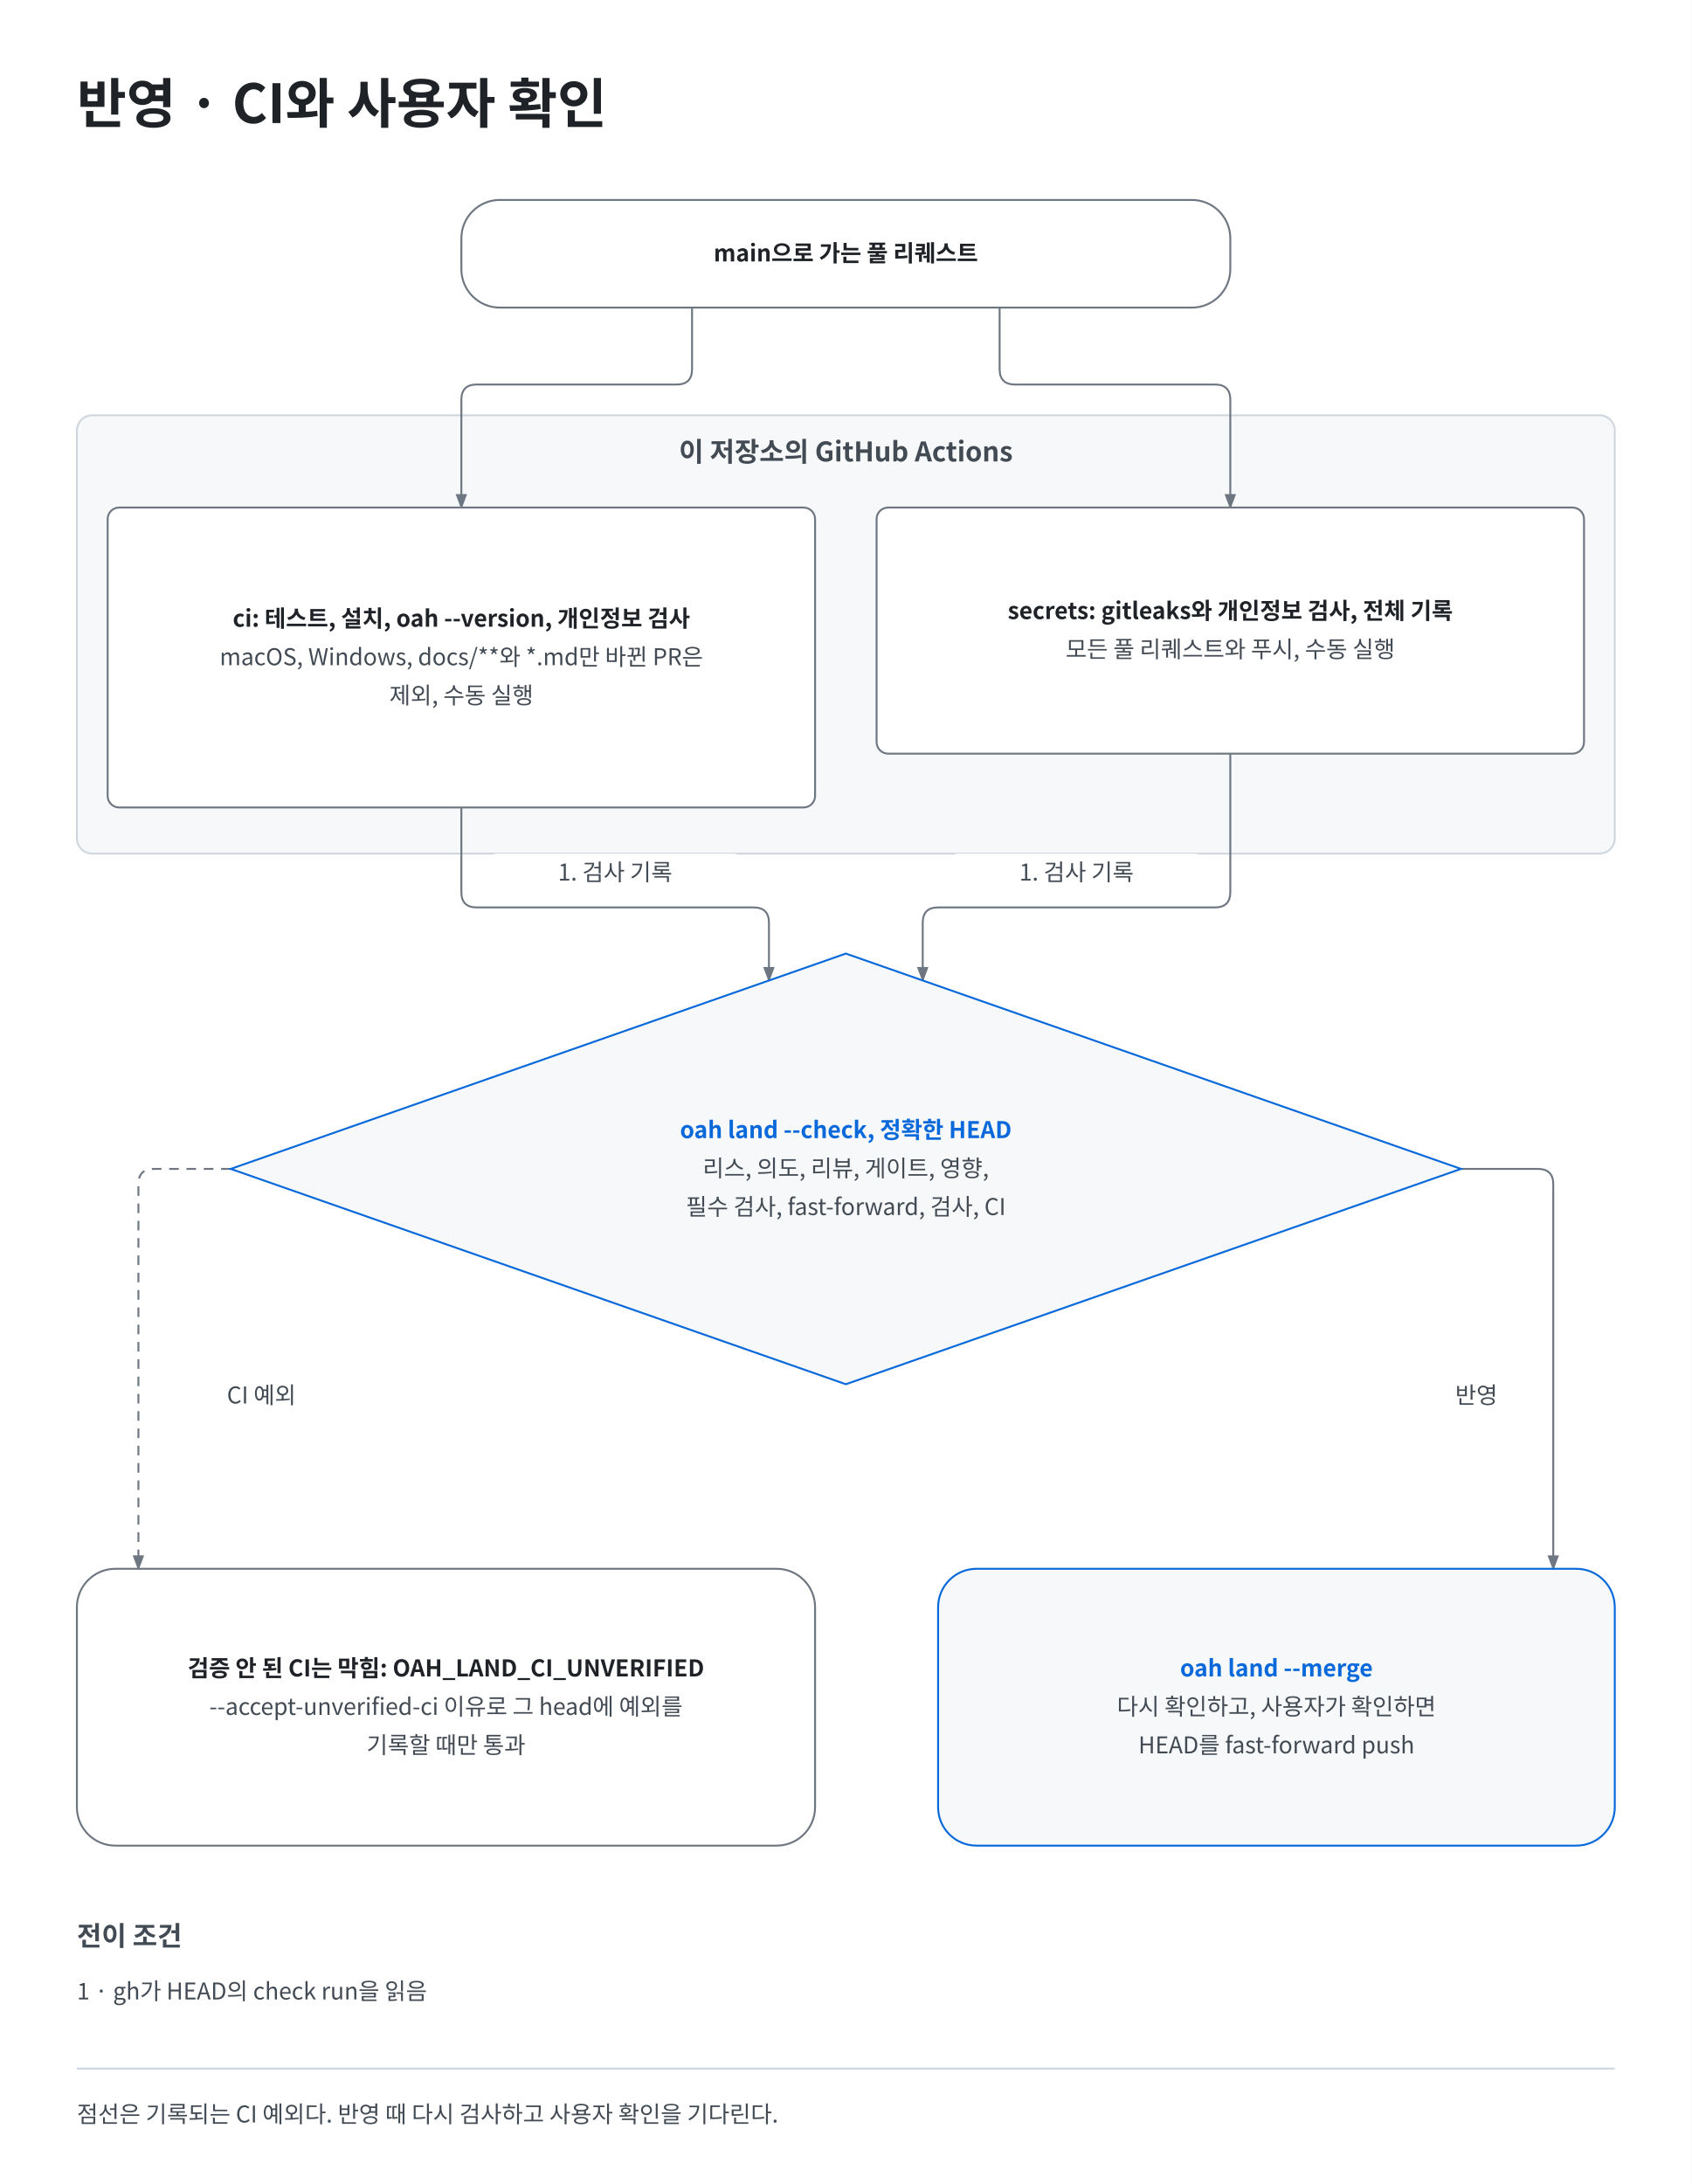
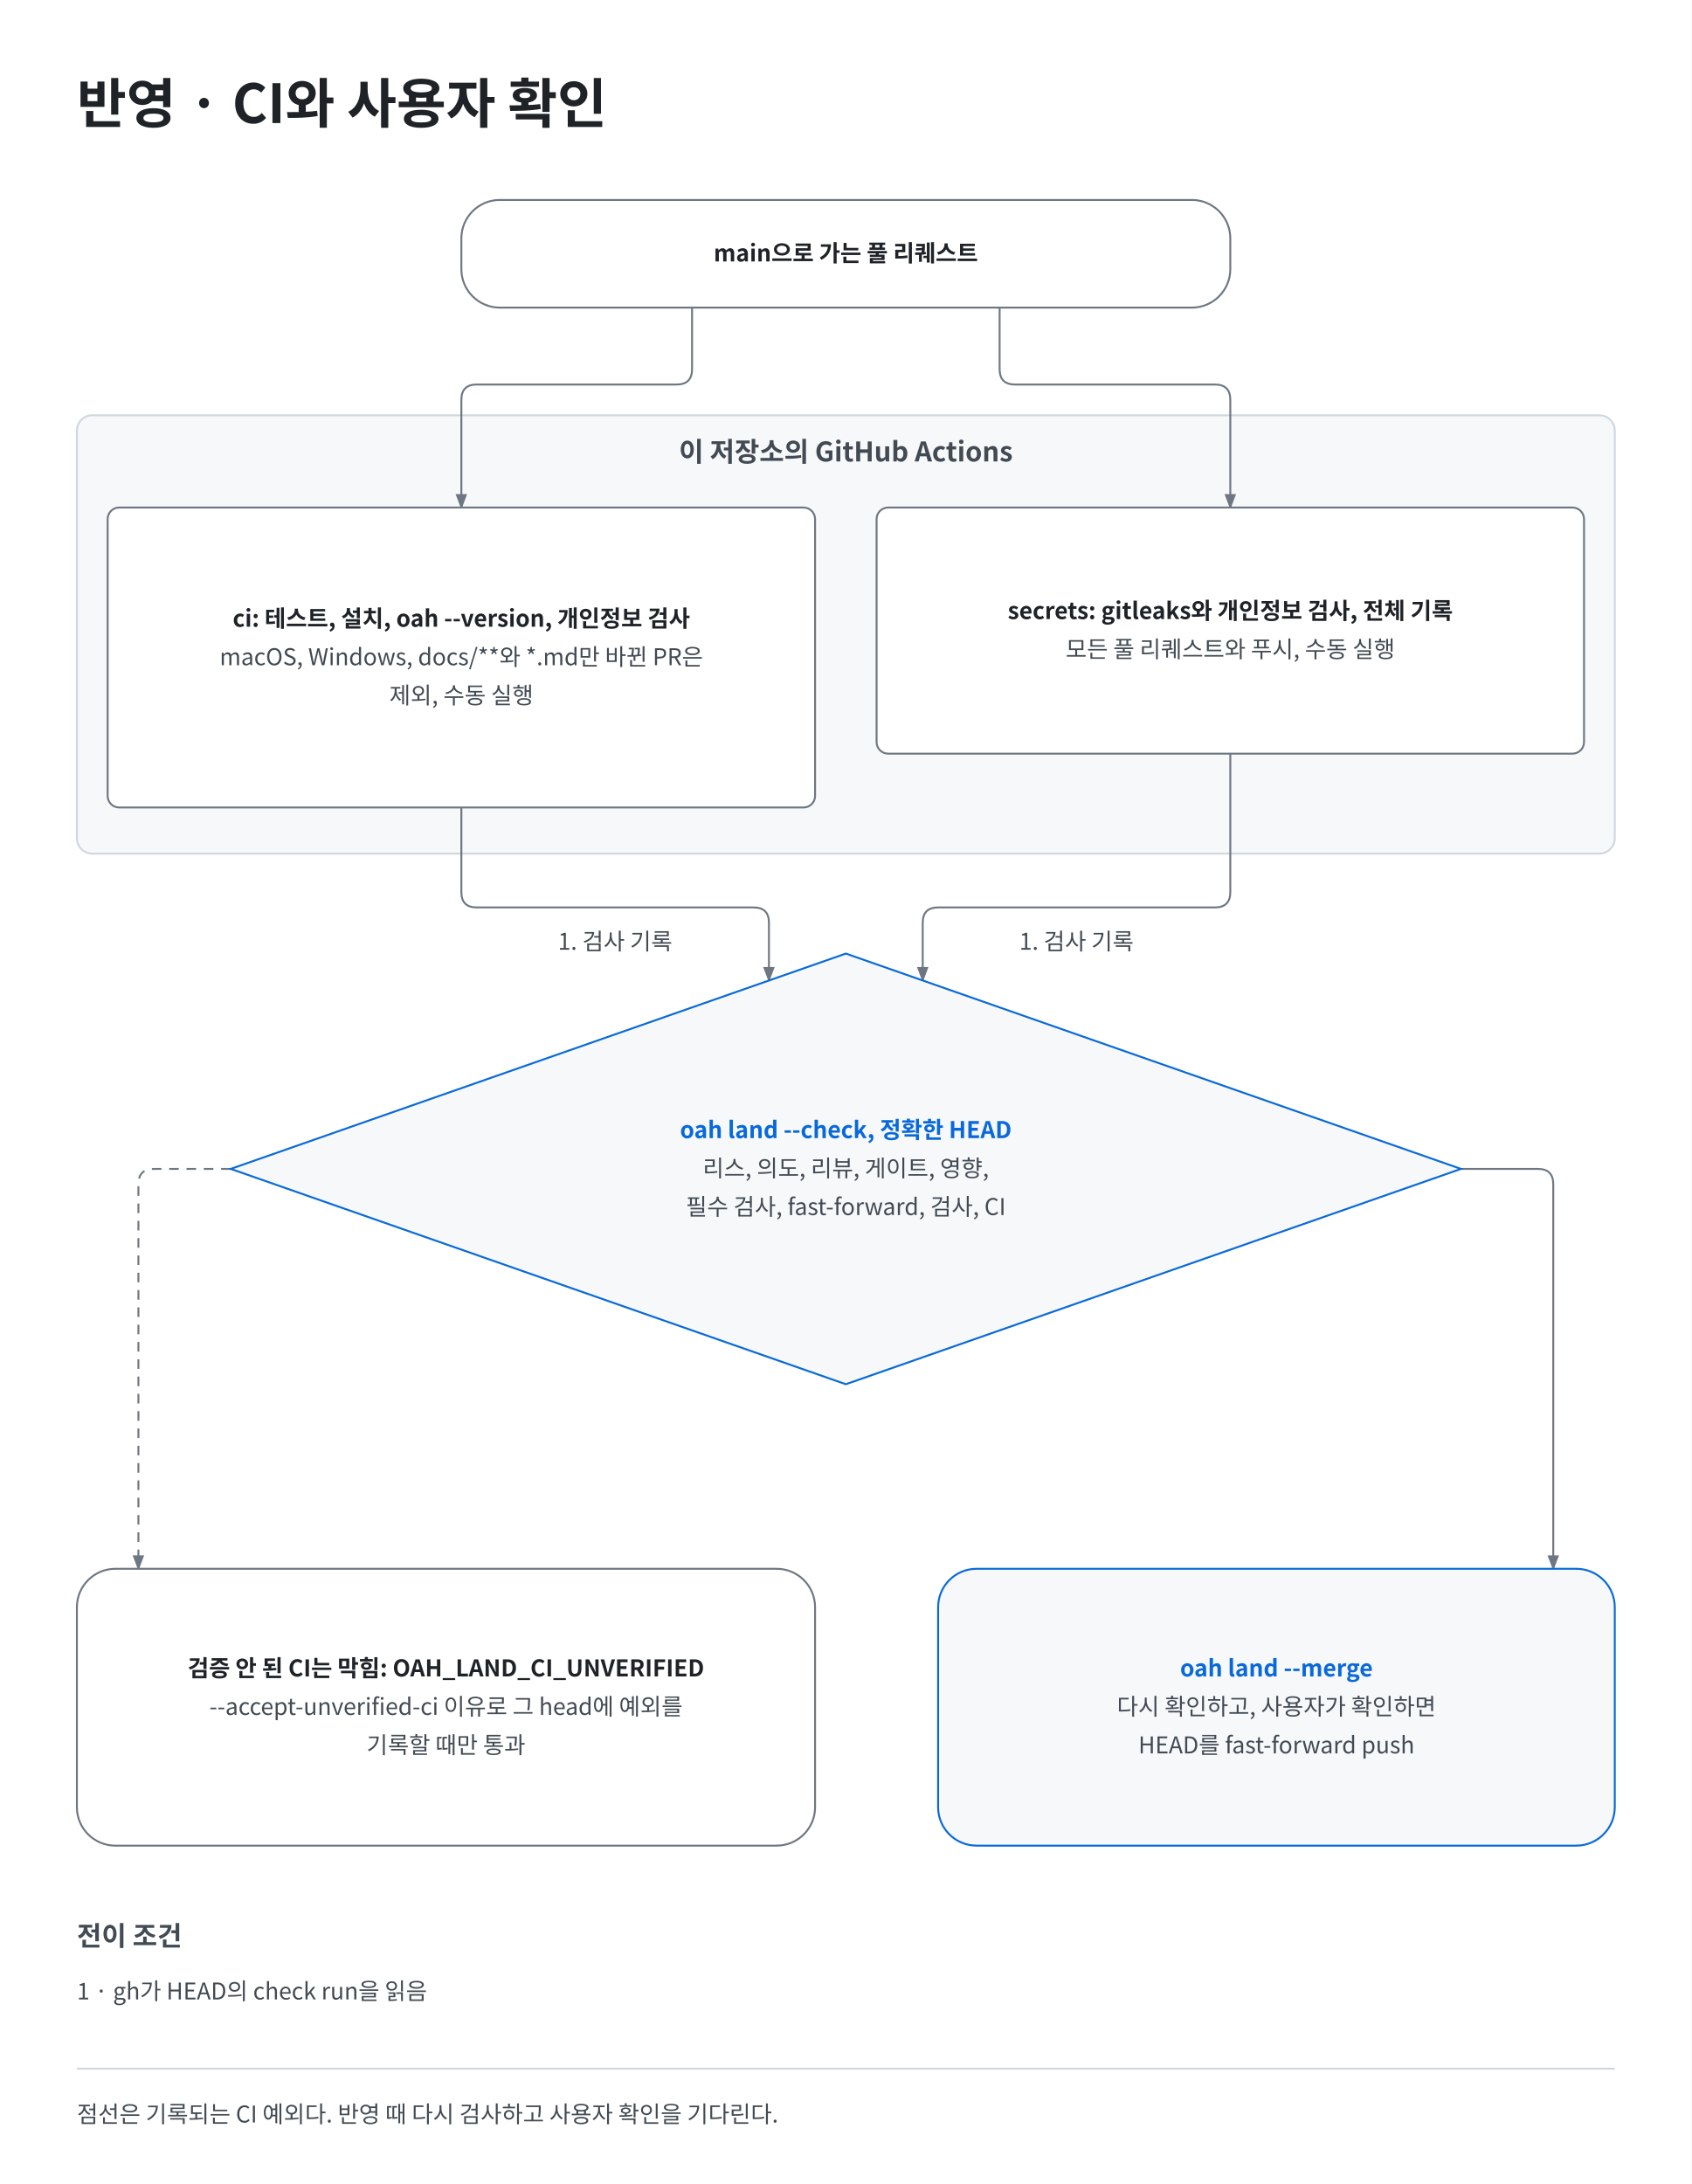
<svg xmlns="http://www.w3.org/2000/svg" viewBox="0 0 880 1136" role="img" aria-labelledby="concepts-landing-checks-ko-light-title concepts-landing-checks-ko-light-desc" data-source-diagram="5" id="concepts-landing-checks-ko-light-root">
  <defs>
    <style>#concepts-landing-checks-ko-light-root { font-family: "Apple SD Gothic Neo", "Malgun Gothic", "Noto Sans KR", "Noto Sans CJK KR", system-ui, -apple-system, "Segoe UI", sans-serif; color: #1f2328; }
      #concepts-landing-checks-ko-light-root .diagram-container { width: 100%; overflow-x: auto; }
      #concepts-landing-checks-ko-light-root .title { font-size: 28px; font-weight: 600; }
      #concepts-landing-checks-ko-light-root .group { font-size: 14px; font-weight: 600; }
      #concepts-landing-checks-ko-light-root .node { font-size: 12px; font-weight: 600; }
      #concepts-landing-checks-ko-light-root .label { font-size: 12px; font-weight: 400; }
      #concepts-landing-checks-ko-light-root .arrow-label { font-family: "Apple SD Gothic Neo", "Malgun Gothic", "Noto Sans KR", "Noto Sans CJK KR", system-ui, -apple-system, "Segoe UI", sans-serif; font-size: 12px; font-weight: 500; }
      @media print {
#concepts-landing-checks-ko-light-root .diagram-container { overflow-x: visible; }
}</style>
    <marker id="concepts-landing-checks-ko-light-arrow" markerWidth="8" markerHeight="6" refX="7" refY="3" orient="auto">
      <polygon points="0 0, 8 3, 0 6" fill="#6e7781" />
    </marker>
    <marker id="concepts-landing-checks-ko-light-arrow-accent" markerWidth="8" markerHeight="6" refX="7" refY="3" orient="auto">
      <polygon points="0 0, 8 3, 0 6" fill="#1a7f37" />
    </marker>
    <marker id="concepts-landing-checks-ko-light-arrow-link" markerWidth="8" markerHeight="6" refX="7" refY="3" orient="auto">
      <polygon points="0 0, 8 3, 0 6" fill="#0969da" />
    </marker>
  </defs>
  <rect x="0" y="0" width="880" height="1136" rx="0" fill="#ffffff" />
  <text x="40" y="64" class="title" text-anchor="start" fill="#1f2328">반영 · CI와 사용자 확인</text>
  <g data-container-id="actions">
    <rect x="40" y="216" width="800" height="228" rx="8" fill="#f6f8fa" stroke="#d0d7de" stroke-width="1" />
    <text x="440.0" y="240" class="group" text-anchor="middle" fill="#424a53">이 저장소의 GitHub Actions</text>
  </g>
  <path d="M 360,160 L 360,192 Q 360,200 352,200 L 248,200 Q 240,200 240,208 L 240,264" data-edge-id="e6" data-from="pr" data-to="tests" data-label="" fill="none" stroke="#6e7781" stroke-width="1" marker-end="url(#concepts-landing-checks-ko-light-arrow)" />
  <path d="M 520,160 L 520,192 Q 520,200 528,200 L 632,200 Q 640,200 640,208 L 640,264" data-edge-id="e7" data-from="pr" data-to="secrets" data-label="" fill="none" stroke="#6e7781" stroke-width="1" marker-end="url(#concepts-landing-checks-ko-light-arrow)" />
  <path d="M 240,420 L 240,464 Q 240,472 248,472 L 392,472 Q 400,472 400,480 L 400,510" data-edge-id="e8" data-from="tests" data-to="land" data-label="gh가 HEAD의 check run을 읽음" fill="none" stroke="#6e7781" stroke-width="1" marker-end="url(#concepts-landing-checks-ko-light-arrow)" />
  <path d="M 640,392 L 640,464 Q 640,472 632,472 L 488,472 Q 480,472 480,480 L 480,510" data-edge-id="e9" data-from="secrets" data-to="land" data-label="gh가 HEAD의 check run을 읽음" fill="none" stroke="#6e7781" stroke-width="1" marker-end="url(#concepts-landing-checks-ko-light-arrow)" />
  <path d="M 120,608 L 80,608 Q 72,608 72,616 L 72,816" data-edge-id="e10" data-from="land" data-to="exc" data-label="" fill="none" stroke="#6e7781" stroke-width="1" stroke-dasharray="5,4" marker-end="url(#concepts-landing-checks-ko-light-arrow)" />
  <path d="M 760,608 L 800,608 Q 808,608 808,616 L 808,816" data-edge-id="e11" data-from="land" data-to="landed" data-label="" fill="none" stroke="#6e7781" stroke-width="1" marker-end="url(#concepts-landing-checks-ko-light-arrow)" />
-   <rect x="256" y="444" width="128" height="20" rx="2" fill="#ffffff" />
-   <text x="320.0" y="458" class="arrow-label" text-anchor="middle" fill="#424a53">1. 검사 기록</text>
-   <rect x="496" y="444" width="128" height="20" rx="2" fill="#ffffff" />
-   <text x="560.0" y="458" class="arrow-label" text-anchor="middle" fill="#424a53">1. 검사 기록</text>
-   <rect x="80" y="716" width="112" height="20" rx="2" fill="#ffffff" />
-   <text x="136.0" y="730" class="arrow-label" text-anchor="middle" fill="#424a53">CI 예외</text>
-   <rect x="736" y="716" width="64" height="20" rx="2" fill="#ffffff" />
-   <text x="768.0" y="730" class="arrow-label" text-anchor="middle" fill="#424a53">반영</text>
+   <rect x="256" y="480" width="128" height="20" rx="2" fill="#ffffff" />
+   <text x="320.0" y="494" class="arrow-label" text-anchor="middle" fill="#424a53">1. 검사 기록</text>
+   <rect x="496" y="480" width="128" height="20" rx="2" fill="#ffffff" />
+   <text x="560.0" y="494" class="arrow-label" text-anchor="middle" fill="#424a53">1. 검사 기록</text>
  <g data-node-id="pr" data-source-label="main으로 가는 풀 리퀘스트">
    <rect x="240" y="104" width="400" height="56" rx="20" fill="#ffffff" stroke="#6e7781" stroke-width="1" />
    <text x="440.0" y="136.0" class="node" text-anchor="middle" fill="#1f2328">main으로 가는 풀 리퀘스트</text>
  </g>
  <g data-node-id="tests" data-parent="actions" data-source-label="ci: 테스트, 설치, oah --version, 개인정보 검사 macOS, Windows, docs/**와 *.md만 바뀐 PR은 제외, 수동 실행">
    <rect x="56" y="264" width="368" height="156" rx="6" fill="#ffffff" stroke="#6e7781" stroke-width="1" />
    <text x="240.0" y="326.0" class="node" text-anchor="middle" fill="#1f2328">ci: 테스트, 설치, oah --version, 개인정보 검사</text>
    <text x="240.0" y="346.0" class="label" text-anchor="middle" fill="#424a53">macOS, Windows, docs/**와 *.md만 바뀐 PR은</text>
    <text x="240.0" y="366.0" class="label" text-anchor="middle" fill="#424a53">제외, 수동 실행</text>
  </g>
  <g data-node-id="secrets" data-parent="actions" data-source-label="secrets: gitleaks와 개인정보 검사, 전체 기록 모든 풀 리퀘스트와 푸시, 수동 실행">
    <rect x="456" y="264" width="368" height="128" rx="6" fill="#ffffff" stroke="#6e7781" stroke-width="1" />
    <text x="640.0" y="322.0" class="node" text-anchor="middle" fill="#1f2328">secrets: gitleaks와 개인정보 검사, 전체 기록</text>
    <text x="640.0" y="342.0" class="label" text-anchor="middle" fill="#424a53">모든 풀 리퀘스트와 푸시, 수동 실행</text>
  </g>
  <g data-node-id="land" data-source-label="oah land --check, 정확한 HEAD 리스, 의도, 리뷰, 게이트, 영향, 필수 검사, fast-forward, 검사, CI">
    <polygon points="440.0,496 760,608.0 440.0,720 120,608.0" fill="#f6f8fa" stroke="#0969da" stroke-width="1" />
    <text x="440.0" y="592.0" class="node" text-anchor="middle" fill="#0969da">oah land --check, 정확한 HEAD</text>
    <text x="440.0" y="612.0" class="label" text-anchor="middle" fill="#424a53">리스, 의도, 리뷰, 게이트, 영향,</text>
    <text x="440.0" y="632.0" class="label" text-anchor="middle" fill="#424a53">필수 검사, fast-forward, 검사, CI</text>
  </g>
  <g data-node-id="exc" data-source-label="검증 안 된 CI는 막힘: OAH_LAND_CI_UNVERIFIED --accept-unverified-ci 이유로 그 head에 예외를 기록할 때만 통과">
    <rect x="40" y="816" width="384" height="144" rx="20" fill="#ffffff" stroke="#6e7781" stroke-width="1" />
    <text x="232.0" y="872.0" class="node" text-anchor="middle" fill="#1f2328">검증 안 된 CI는 막힘: OAH_LAND_CI_UNVERIFIED</text>
    <text x="232.0" y="892.0" class="label" text-anchor="middle" fill="#424a53">--accept-unverified-ci 이유로 그 head에 예외를</text>
    <text x="232.0" y="912.0" class="label" text-anchor="middle" fill="#424a53">기록할 때만 통과</text>
  </g>
  <g data-node-id="landed" data-source-label="oah land --merge 다시 확인하고, 사용자가 확인하면 HEAD를 fast-forward push">
    <rect x="488" y="816" width="352" height="144" rx="20" fill="#f6f8fa" stroke="#0969da" stroke-width="1" />
    <text x="664.0" y="872.0" class="node" text-anchor="middle" fill="#0969da">oah land --merge</text>
    <text x="664.0" y="892.0" class="label" text-anchor="middle" fill="#424a53">다시 확인하고, 사용자가 확인하면</text>
    <text x="664.0" y="912.0" class="label" text-anchor="middle" fill="#424a53">HEAD를 fast-forward push</text>
  </g>
  <text x="40" y="1012" class="group" text-anchor="start" fill="#424a53">전이 조건</text>
  <text x="40" y="1040" class="label" text-anchor="start" fill="#424a53">1 · gh가 HEAD의 check run을 읽음</text>
  <line x1="40" y1="1076" x2="840" y2="1076" stroke="#d0d7de" />
  <text x="40" y="1104" class="label" text-anchor="start" fill="#424a53">점선은 기록되는 CI 예외다. 반영 때 다시 검사하고 사용자 확인을 기다린다.</text>
</svg>
